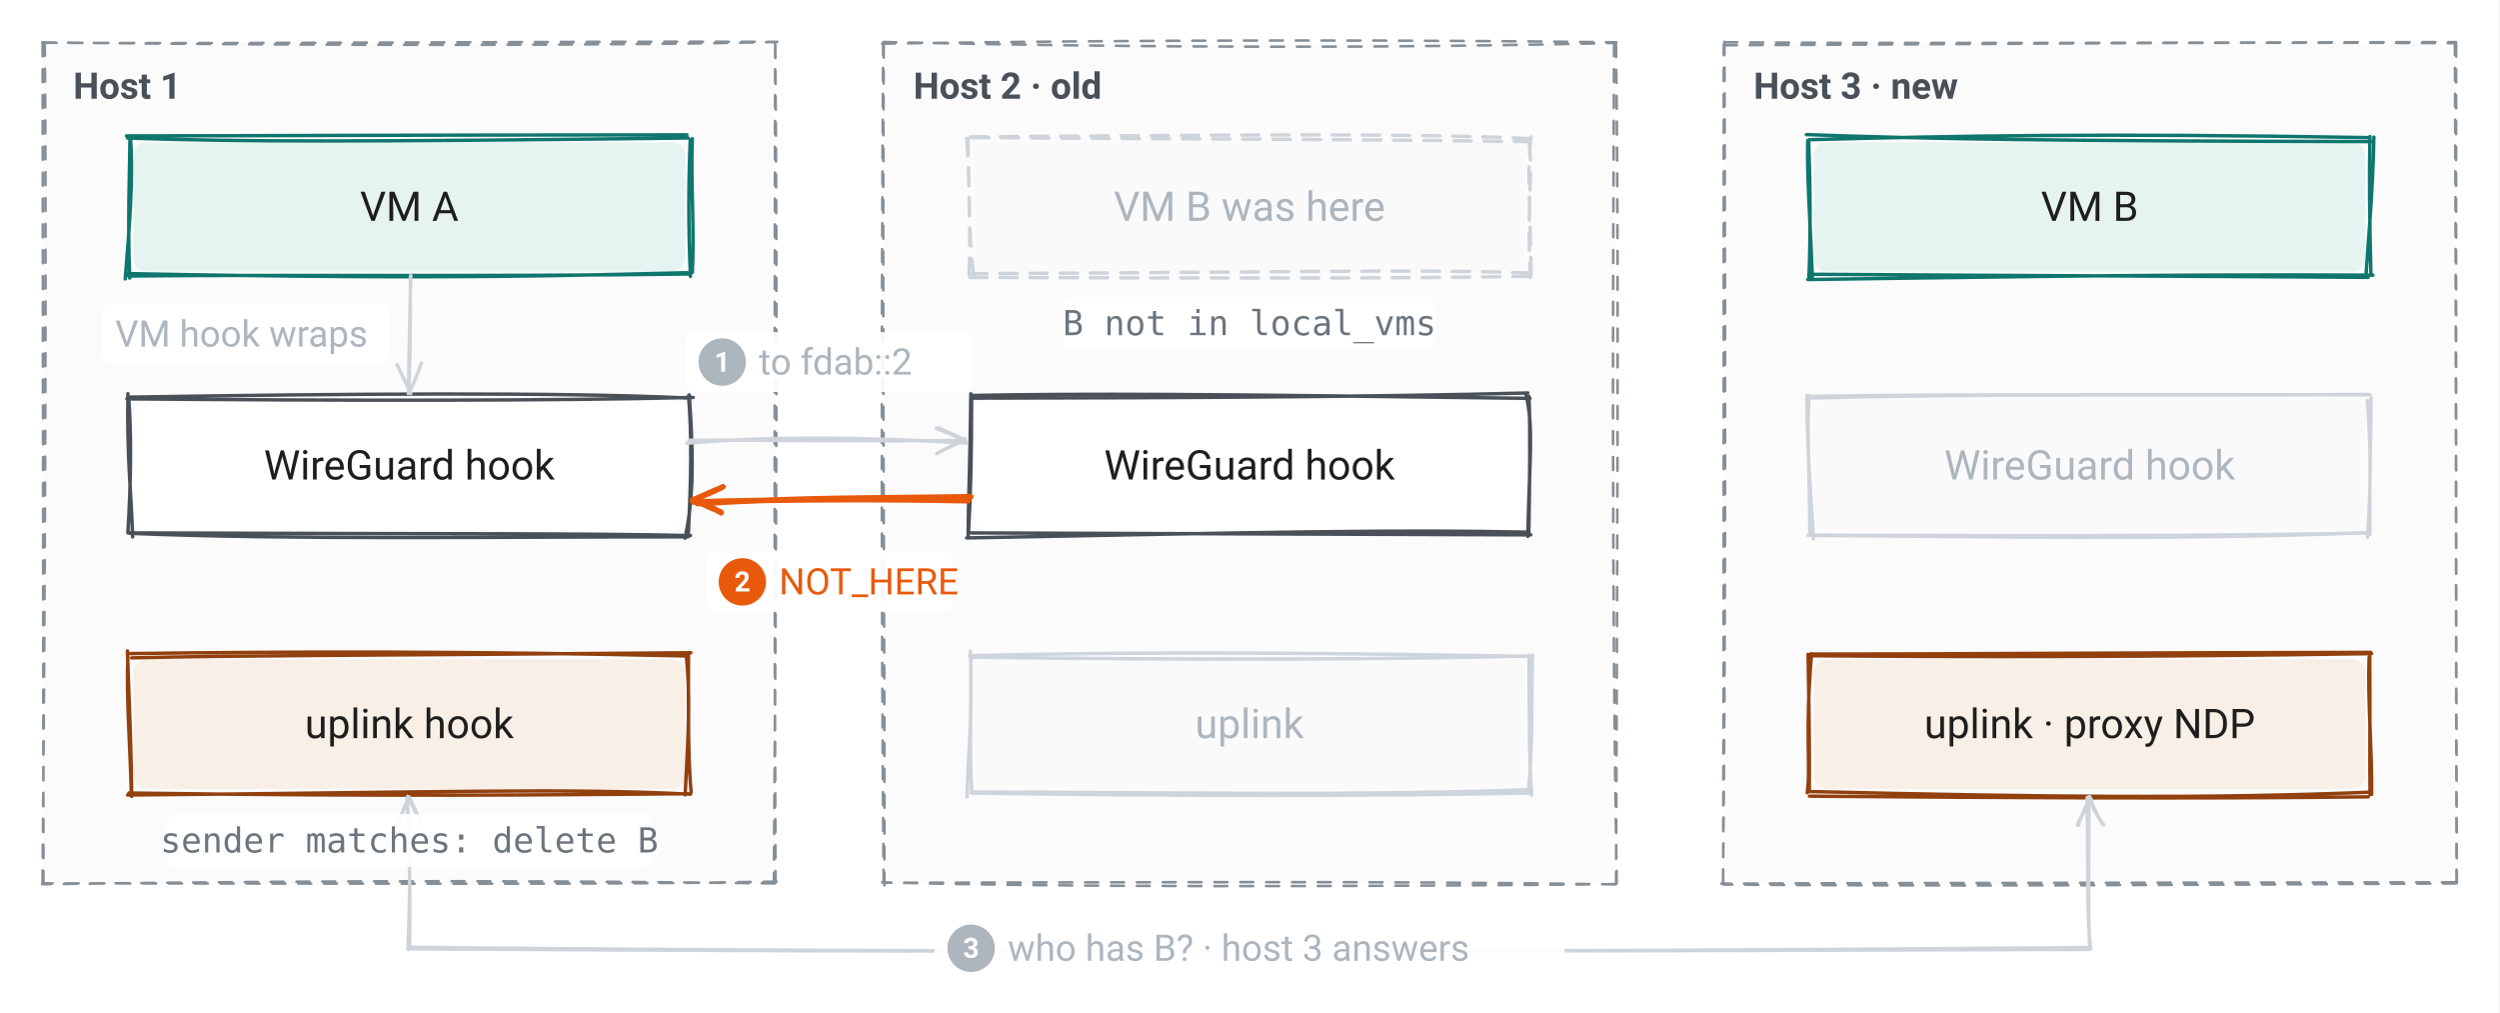
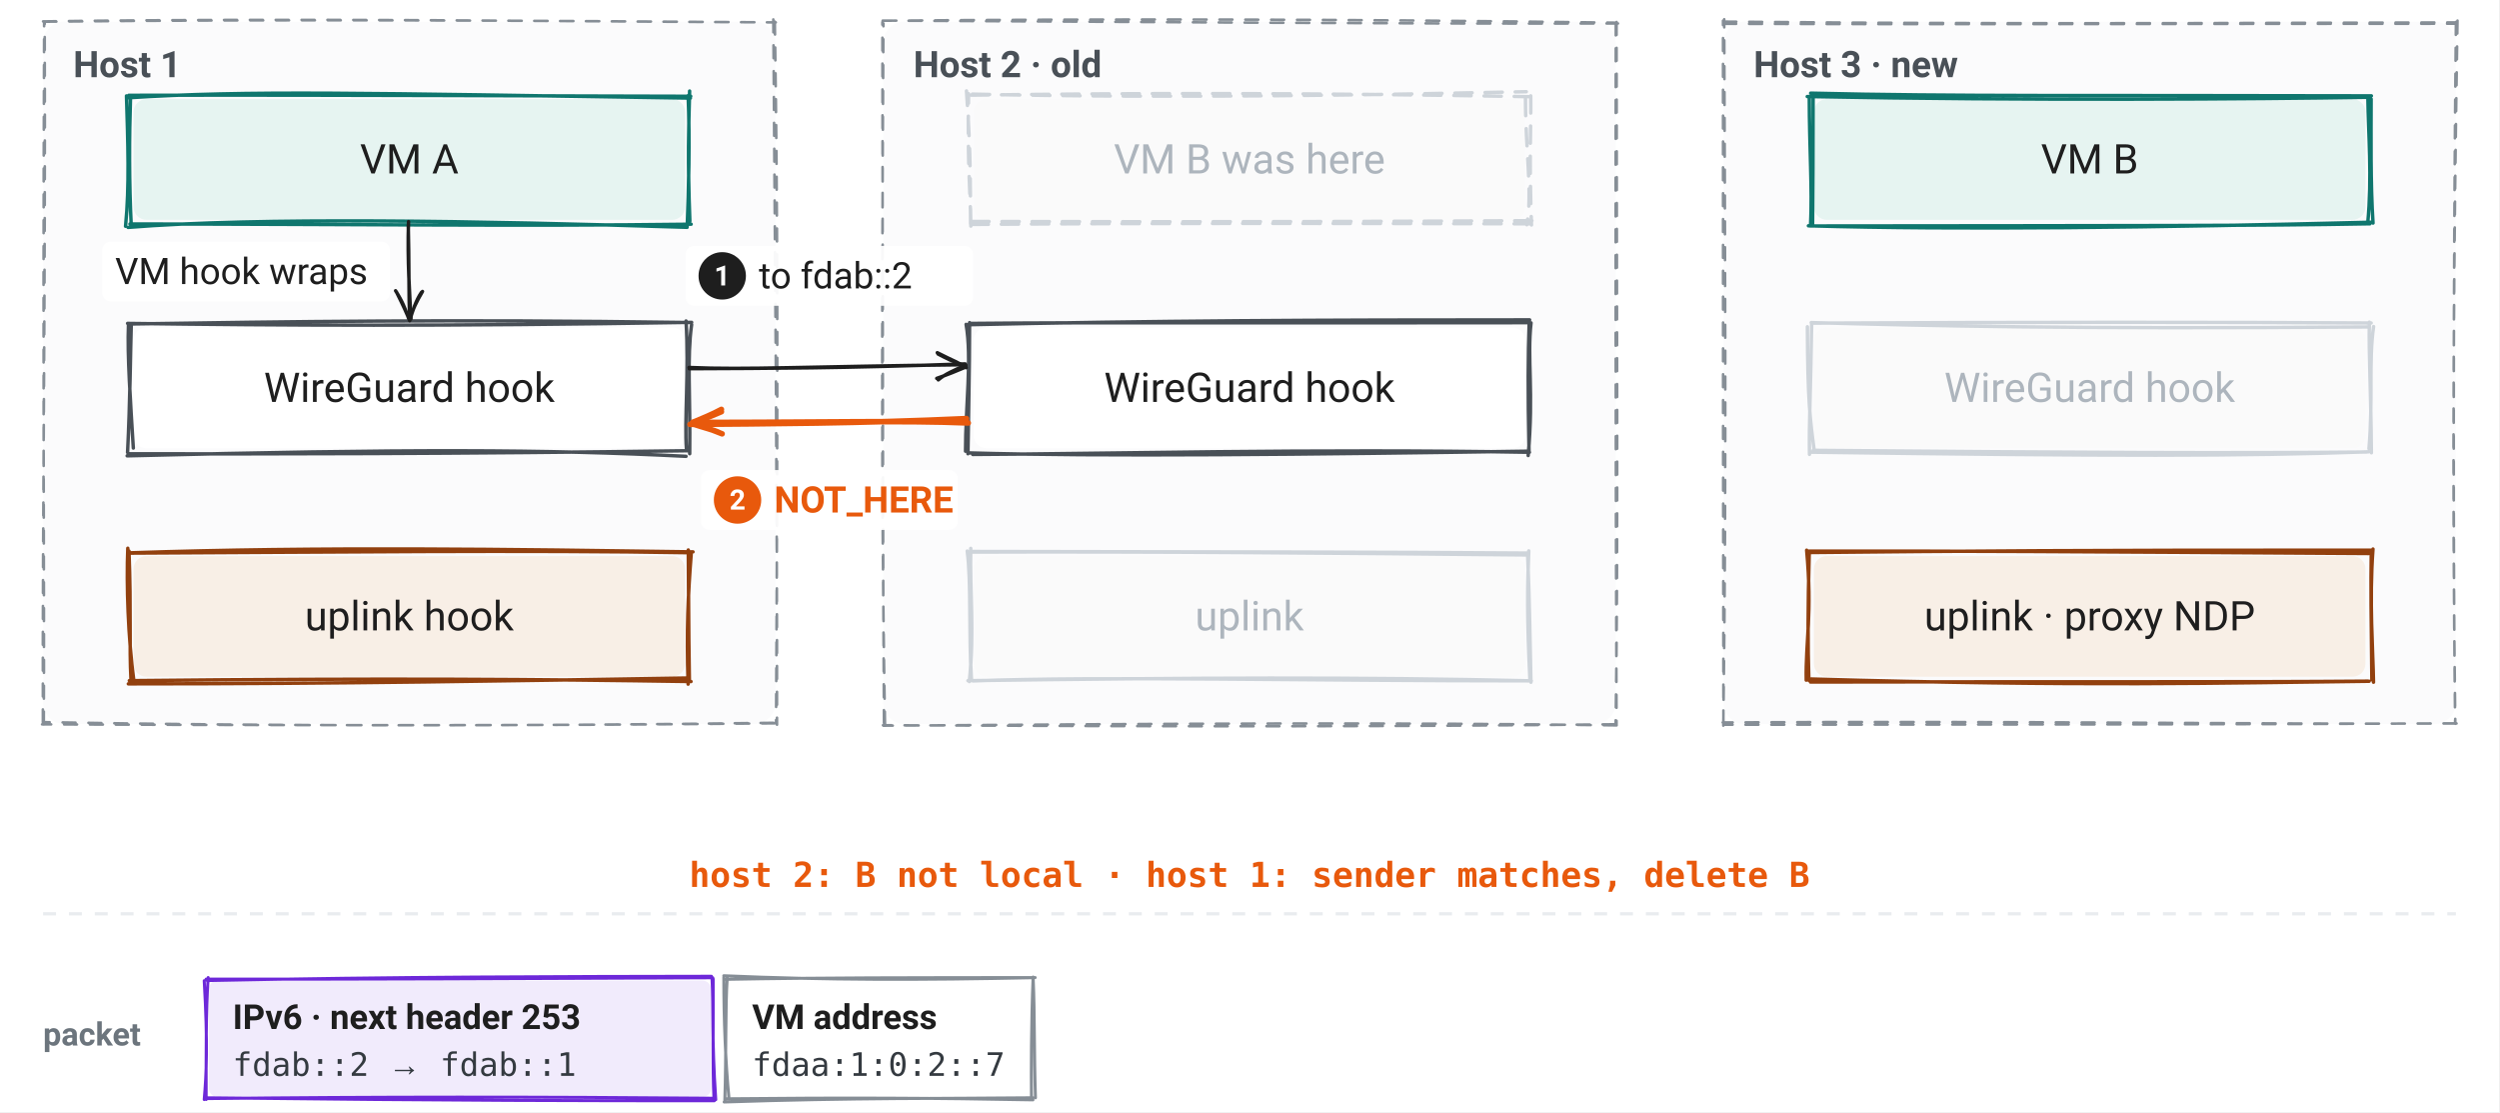
- <svg xmlns="http://www.w3.org/2000/svg" viewBox="0 0 1160 470" width="1160" height="470" font-family="system-ui, -apple-system, 'Segoe UI', Roboto, 'Helvetica Neue', Arial, sans-serif" role="img" aria-label="VM B is not in host 2 local_vms, so host 2 replies NOT_HERE. Host 1 checks that the reply came from the stored host and deletes the entry.">
+ <svg xmlns="http://www.w3.org/2000/svg" viewBox="0 0 1160 516" width="1160" height="516" font-family="system-ui, -apple-system, 'Segoe UI', Roboto, 'Helvetica Neue', Arial, sans-serif" role="img" aria-label="VM B is not in host 2 local_vms, so host 2 replies NOT_HERE with next header 253 and the VM address. Host 1 checks that the reply came from the stored host and deletes the entry.">
+   <style>.static{display:none}@media (prefers-reduced-motion: reduce){.anim{display:none}.static{display:inline}}</style>
  <rect width="100%" height="100%" fill="#ffffff" />
-   <rect x="20" y="20" width="340" height="390" rx="10" fill="#f8f9fa" opacity="0.6" />
-   <path d="M20.297 19.858 C138.817 20.385, 258.14 19.048, 360.864 19.406 M19.584 19.659 C154.054 21.315, 287.082 21.127, 360.129 19.502 M359.88 20.923 C360.799 130.955, 360.503 239.891, 359.22 409.788 M359.82 20.126 C359.519 167.645, 359.489 314.737, 360.013 409.627 M360.454 409.051 C277.327 410.565, 197.317 409.943, 19.633 409.865 M359.622 409.919 C270.433 408.841, 180.572 408.135, 19.59 410.264 M19.758 409.892 C21.064 254.721, 21.555 100.853, 20.798 20.801 M20.173 410.133 C19.989 298.2, 20.048 186.333, 19.781 20.276" stroke="#868e96" stroke-width="1.2" fill="none" stroke-linecap="round" stroke-linejoin="round" stroke-dasharray="6 6" />
+   <line x1="20" y1="424" x2="1140" y2="424" stroke="#e9ecef" stroke-width="1.5" stroke-dasharray="6 6" />
+   <text font-size="15" fill="#6c757d" text-anchor="start" dominant-baseline="central" font-weight="650">
+     <tspan x="20" y="480">packet</tspan>
+   </text>
+   <rect x="20" y="10" width="340" height="326" rx="10" fill="#f8f9fa" opacity="0.6" />
+   <path d="M19.99 9.922 C138.722 8.246, 257.706 9.946, 360.118 10.386 M20.175 10.085 C132.673 8.85, 245.156 9.547, 359.591 10.388 M358.954 9.012 C359.747 121.658, 360.812 231.557, 360.675 336.274 M359.662 10.026 C361.012 94.127, 361.127 178.057, 360.229 335.604 M359.048 335.38 C239.612 337.04, 118.729 336.87, 20.203 335.07 M359.754 335.629 C288.405 336.319, 216.983 336.901, 19.533 336.105 M19.9 335.168 C19.661 236.337, 21.184 137.05, 20.753 10.61 M20.339 336.188 C20.666 268.205, 19.804 199.43, 20.479 10.532" stroke="#868e96" stroke-width="1.2" fill="none" stroke-linecap="round" stroke-linejoin="round" stroke-dasharray="6 6" />
  <text font-size="17" fill="#495057" text-anchor="start" dominant-baseline="central" font-weight="650">
-     <tspan x="34" y="40">Host 1</tspan>
+     <tspan x="34" y="30">Host 1</tspan>
  </text>
-   <rect x="410" y="20" width="340" height="390" rx="10" fill="#f8f9fa" opacity="0.6" />
-   <path d="M410.038 19.497 C531.319 22.248, 650.181 22.425, 749.666 19.913 M409.477 20.262 C537.367 18.242, 664.522 18.567, 750.318 19.636 M749.225 20.061 C748.613 146.636, 748.169 274.039, 750.471 409.736 M750.123 20.46 C751.216 100.85, 751.061 181.851, 750.148 410.302 M749.677 410.248 C620.068 411.496, 488.37 411.702, 409.484 409.382 M749.742 410.349 C635.604 408.633, 519.77 409.521, 409.907 409.598 M410.528 410.767 C410.734 286.915, 409.471 163.064, 410.224 19.157 M410.158 409.543 C409.111 283.475, 409.079 157.186, 409.952 20.038" stroke="#868e96" stroke-width="1.2" fill="none" stroke-linecap="round" stroke-linejoin="round" stroke-dasharray="6 6" />
+   <rect x="410" y="10" width="340" height="326" rx="10" fill="#f8f9fa" opacity="0.6" />
+   <path d="M409.731 9.561 C531.225 10.11, 649.747 11.189, 751.054 10.893 M410.068 9.62 C515.986 8.678, 622.595 8.821, 749.78 10.523 M750.388 10.201 C750.403 134.234, 751.292 260.004, 749.946 336.212 M750.02 10.421 C749.91 103.405, 749.876 197.445, 750.388 336.402 M750.404 336.577 C648.22 335.069, 547.914 335.728, 410.054 336.72 M749.873 336.059 C653.576 337.177, 556.181 337.22, 409.849 336.506 M410.811 336.204 C409.553 261.577, 409 189.373, 410.074 10.873 M410.321 335.49 C409.746 255.904, 409.881 175.189, 409.578 10.25" stroke="#868e96" stroke-width="1.2" fill="none" stroke-linecap="round" stroke-linejoin="round" stroke-dasharray="6 6" />
  <text font-size="17" fill="#495057" text-anchor="start" dominant-baseline="central" font-weight="650">
-     <tspan x="424" y="40">Host 2 · old</tspan>
+     <tspan x="424" y="30">Host 2 · old</tspan>
  </text>
-   <rect x="800" y="20" width="340" height="390" rx="10" fill="#f8f9fa" opacity="0.6" />
-   <path d="M800.202 20.995 C909.54 20.654, 1019.236 19.341, 1139.29 20.028 M800.447 19.607 C896.046 20.292, 992.31 19.778, 1140.024 19.515 M1139.513 19.516 C1140.084 122.032, 1139.941 226.108, 1140.275 409.423 M1140.106 20.263 C1140.062 142.612, 1140.016 265.007, 1140.443 409.616 M1139.555 409.377 C1011.499 409.651, 882.492 409.623, 799.073 410.007 M1140.105 409.919 C1020.669 410.587, 902.013 411.325, 800.059 410.431 M799.79 409.327 C800.783 309.313, 801.032 210.355, 800.465 19.372 M799.874 409.679 C800.245 272.409, 800.037 134.637, 800.138 20.409" stroke="#868e96" stroke-width="1.2" fill="none" stroke-linecap="round" stroke-linejoin="round" stroke-dasharray="6 6" />
+   <rect x="800" y="10" width="340" height="326" rx="10" fill="#f8f9fa" opacity="0.6" />
+   <path d="M799.896 11.059 C909.446 11.417, 1018.802 11.007, 1140.677 11.008 M799.972 10.032 C874.664 10.728, 950.384 11.099, 1139.486 10.402 M1140.728 9.555 C1139.057 113.716, 1138.095 218.274, 1139.715 335.841 M1140 10.189 C1138.666 138.384, 1138.76 266.968, 1139.634 335.59 M1140.282 335.705 C1041.784 336.125, 942.036 334.417, 799.644 335.212 M1140.237 335.629 C1038.641 336.23, 938.424 336.123, 800.001 336.273 M799.938 336.708 C801.563 216.953, 800.591 96.451, 800.359 8.92 M799.985 335.651 C799.848 245.598, 799.773 156.289, 799.797 9.585" stroke="#868e96" stroke-width="1.2" fill="none" stroke-linecap="round" stroke-linejoin="round" stroke-dasharray="6 6" />
  <text font-size="17" fill="#495057" text-anchor="start" dominant-baseline="central" font-weight="650">
-     <tspan x="814" y="40">Host 3 · new</tspan>
+     <tspan x="814" y="30">Host 3 · new</tspan>
  </text>
-   <rect x="62" y="66" width="256" height="60" rx="6" fill="#e6f4f1" />
-   <path d="M58.722 63.057 C116.745 63.03, 174.055 62.654, 318.856 62.575 M59.219 64.063 C112.809 65.869, 165.278 65.849, 319.436 64.037 M321.372 64.356 C320.581 85.2, 322.393 106.138, 321.384 126.373 M320.385 64.988 C319.569 85.137, 319.463 105.294, 320.486 128.268 M319.012 126.54 C269.072 127.556, 215.471 129.991, 59.14 126.938 M320.012 127.142 C224.271 128.443, 127.043 127.332, 59.691 128.087 M58.125 129.42 C60.186 104.64, 61.896 81.929, 60.604 64.853 M60.196 129.02 C59.166 102.103, 60.272 77.041, 60.313 64.683" stroke="#0f766e" stroke-width="1.6" fill="none" stroke-linecap="round" stroke-linejoin="round" />
+   <rect x="62" y="46" width="256" height="56" rx="6" fill="#e6f4f1" />
+   <path d="M59.117 45.403 C115.096 41.825, 167.621 43.197, 320.465 45.529 M59.788 44.223 C162.023 43.938, 266.227 44.629, 320.616 44.665 M320.108 42.249 C319.671 59.605, 319.143 73.844, 320.219 102.627 M319.43 44.348 C320.275 64.972, 319.642 88.728, 319.007 104.814 M318.942 105.48 C222.157 102.415, 119.461 100.663, 59.441 105.518 M320.826 104.032 C240.766 105.067, 160.665 103.977, 60.325 103.922 M58.271 104.997 C60.14 86.24, 59.352 66.137, 58.713 44.503 M60.938 105.055 C59.92 84.851, 59.95 64.219, 60.606 44.397" stroke="#0f766e" stroke-width="1.6" fill="none" stroke-linecap="round" stroke-linejoin="round" />
  <text font-size="19" fill="#1e1e1e" text-anchor="middle" dominant-baseline="central" font-weight="400">
-     <tspan x="190" y="96">VM A</tspan>
+     <tspan x="190" y="74">VM A</tspan>
  </text>
-   <rect x="62" y="186" width="256" height="60" rx="6" fill="#ffffff" />
-   <path d="M58.895 185.079 C157.001 185.926, 254.852 186.06, 321.748 184.421 M60.437 184.272 C158.866 182.667, 259.094 181.857, 319.187 184.683 M319.939 183.218 C321.491 206.197, 322.615 229.035, 317.964 249.735 M319.605 183.514 C321.16 202.469, 320.861 220.417, 319.489 248.295 M319.31 249.113 C226.807 249.054, 136.546 250.584, 60.178 247.46 M320.527 248.513 C267.79 247.349, 216.005 247.87, 59.368 247.258 M61.577 249.156 C60.957 229.62, 58.835 211.296, 59.368 182.661 M59.368 247.004 C60.831 223.603, 61.031 200.972, 59.707 184.114" stroke="#495057" stroke-width="1.6" fill="none" stroke-linecap="round" stroke-linejoin="round" />
+   <rect x="62" y="152" width="256" height="56" rx="6" fill="#ffffff" />
+   <path d="M59.223 150.057 C131.672 150.996, 204.211 151.485, 321.049 149.573 M59.705 150.339 C134.148 149.232, 207.948 148.041, 319.758 149.65 M318.449 148.932 C319.876 172.08, 317.599 195.556, 318.651 208.512 M321.041 150.618 C318.863 166.057, 320.49 183.452, 320.149 210.529 M318.44 211.739 C254.451 208.463, 187.961 208.232, 59.022 211.506 M319.789 209.129 C217.49 210.588, 114.927 210.728, 59.497 210.541 M61.888 207.899 C60.594 186.978, 59.029 164.371, 59.63 150.805 M59.214 209.913 C60.401 186.436, 60.567 162.271, 60.946 150.249" stroke="#495057" stroke-width="1.6" fill="none" stroke-linecap="round" stroke-linejoin="round" />
  <text font-size="19" fill="#1e1e1e" text-anchor="middle" dominant-baseline="central" font-weight="400">
-     <tspan x="190" y="216">WireGuard hook</tspan>
+     <tspan x="190" y="180">WireGuard hook</tspan>
  </text>
-   <rect x="62" y="306" width="256" height="60" rx="6" fill="#f8efe6" />
-   <path d="M61.126 305.254 C112.741 304.062, 166.585 304.156, 320.687 302.868 M59.717 303.267 C139.124 302.229, 217.99 302.13, 319.162 304.388 M318.629 304.709 C320.281 322.372, 319.858 335.341, 318.038 368.822 M319.599 303.669 C319.506 329.009, 319.378 353.288, 320.813 367.603 M320.513 368.52 C262.383 365.494, 203.539 367.702, 59.231 368.885 M319.681 368.302 C251.861 368.8, 183.43 369.684, 59.801 367.955 M61.103 369.518 C61.053 350.094, 60.096 329.355, 59.14 302.017 M60.924 366.9 C60.363 345.46, 58.59 323.231, 59.356 304.7" stroke="#92400e" stroke-width="1.6" fill="none" stroke-linecap="round" stroke-linejoin="round" />
+   <rect x="62" y="258" width="256" height="56" rx="6" fill="#f8efe6" />
+   <path d="M60.196 256.522 C149.048 253.511, 237.615 254.891, 321.68 256.069 M59.807 256.657 C153.025 256.219, 244.62 255.155, 319.98 256.466 M320.832 257.278 C319.406 275.494, 318.602 292.553, 319.411 317.443 M319.49 255.188 C319.68 271.668, 319.54 287.168, 320.014 316.273 M319.873 314.577 C239.696 315.838, 159.74 317.315, 59.568 317.31 M320.762 316.235 C251.198 315.187, 182.202 314.549, 60.032 315.82 M62.146 316.029 C59.47 296.097, 58.624 271.121, 59.32 254.383 M60.792 315.118 C59.955 300.458, 60.93 283.19, 59.872 255.658" stroke="#92400e" stroke-width="1.6" fill="none" stroke-linecap="round" stroke-linejoin="round" />
  <text font-size="19" fill="#1e1e1e" text-anchor="middle" dominant-baseline="central" font-weight="400">
-     <tspan x="190" y="336">uplink hook</tspan>
+     <tspan x="190" y="286">uplink hook</tspan>
  </text>
-   <rect x="452" y="66" width="256" height="60" rx="6" fill="#fafafa" />
-   <path d="M450.917 63.861 C537.812 64.455, 622.687 64.519, 708.882 65.708 M450.339 63.501 C551.568 62.904, 651.506 61.434, 710.585 64.33 M709.787 66.174 C711.722 80.903, 708.621 96.087, 710.41 128.714 M710.676 63.507 C708.888 77.947, 710.094 90.265, 710.724 127.594 M710.13 126.662 C656.922 124.783, 599.706 126.39, 451.395 126.964 M710.146 128.188 C646.361 129.254, 582.818 129.114, 449.727 128.725 M452 128.104 C449.062 107.075, 450.565 81.981, 448.576 62.896 M449.847 127.731 C450.473 109.705, 449.829 91.351, 449.285 64.367" stroke="#ced4da" stroke-width="1.6" fill="none" stroke-linecap="round" stroke-linejoin="round" stroke-dasharray="8 6" />
+   <rect x="452" y="46" width="256" height="56" rx="6" fill="#fafafa" />
+   <path d="M451.361 43.667 C547.498 45.867, 645.811 43.867, 708.485 42.555 M450.872 44.16 C524.919 43.176, 601.024 42.921, 710.498 44.878 M708.109 45.685 C708.067 69.681, 711.439 89.395, 708.724 104.29 M710.545 44.472 C710.771 58.755, 709.72 71.464, 710.894 104.384 M711.094 102.386 C646.949 102.676, 586.814 103.115, 448.637 102.756 M710.805 103.857 C622.419 103.613, 534.261 103.469, 450.879 104.14 M450.647 104.921 C450.237 89.493, 450.892 73.406, 448.623 42.178 M450.52 103.891 C450.674 91.033, 448.95 78.783, 449.602 43.491" stroke="#ced4da" stroke-width="1.6" fill="none" stroke-linecap="round" stroke-linejoin="round" stroke-dasharray="8 6" />
  <text font-size="19" fill="#adb5bd" text-anchor="middle" dominant-baseline="central" font-weight="400">
-     <tspan x="580" y="96">VM B was here</tspan>
+     <tspan x="580" y="74">VM B was here</tspan>
  </text>
-   <rect x="452" y="186" width="256" height="60" rx="6" fill="#ffffff" />
-   <path d="M451.646 184.738 C544.299 184.598, 638.415 184.187, 709.221 182.336 M450.879 183.5 C504.537 182.484, 559.921 182.825, 710.206 184.846 M708.189 182.479 C712.119 198.158, 709.874 213.153, 709.191 248.867 M709.744 183.931 C710.415 201.09, 710.071 220.303, 709.649 247.437 M709.768 246.932 C649.167 245.642, 588.473 246.911, 448.709 249.608 M710.577 248.182 C648.142 247.973, 587.66 247.705, 450.402 247.269 M449.373 249.379 C449.493 230.691, 450.314 214.511, 450.658 182.723 M449.528 247.508 C450.48 231.24, 451.02 212.799, 451.008 184.149" stroke="#495057" stroke-width="1.6" fill="none" stroke-linecap="round" stroke-linejoin="round" />
+   <rect x="452" y="152" width="256" height="56" rx="6" fill="#ffffff" />
+   <path d="M448.503 150.696 C533.826 148.765, 613.812 148.416, 710.036 148.42 M450.11 150.066 C507.955 149.493, 565.344 149.957, 709.511 149.733 M710.686 149.811 C708.82 166.569, 711.985 181.591, 709.357 211.367 M709.803 150.439 C709.3 165.225, 709.153 180.251, 709.759 209.915 M709.933 209.863 C609.752 208.086, 511.486 210.614, 451.533 210.866 M709.683 209.336 C609.405 210.848, 510.163 211.934, 449.289 210.132 M448.184 209.363 C448.176 188.931, 451.205 166.128, 448.458 150.5 M449.305 210.543 C449.528 192.685, 450.03 174.418, 450.068 149.695" stroke="#495057" stroke-width="1.6" fill="none" stroke-linecap="round" stroke-linejoin="round" />
  <text font-size="19" fill="#1e1e1e" text-anchor="middle" dominant-baseline="central" font-weight="400">
-     <tspan x="580" y="216">WireGuard hook</tspan>
+     <tspan x="580" y="180">WireGuard hook</tspan>
  </text>
-   <rect x="452" y="306" width="256" height="60" rx="6" fill="#fafafa" />
-   <path d="M450.356 304.914 C552.039 306.395, 657.667 305.943, 711.681 304.303 M450.159 304.255 C536.795 302.046, 622.816 303.099, 710.182 304.551 M711.279 303.971 C710.91 327.133, 711.517 349.458, 709.266 367.955 M709.738 304.086 C709.887 327.631, 709.714 353.175, 710.973 368.945 M710.971 366.339 C632.743 369.262, 554.985 367.69, 451.282 367.513 M709.732 367.97 C632.213 369.424, 555.084 369.52, 450.835 367.966 M448.898 369.742 C449.589 346.765, 451.574 328.17, 450.43 302.079 M451.084 367.405 C450.012 350.897, 450.779 332.858, 450.656 304.735" stroke="#ced4da" stroke-width="1.6" fill="none" stroke-linecap="round" stroke-linejoin="round" />
+   <rect x="452" y="258" width="256" height="56" rx="6" fill="#fafafa" />
+   <path d="M449.427 256.182 C536.346 255.843, 621.178 256.678, 709.154 257.504 M450.248 255.884 C548.936 256.036, 649.447 256.124, 709.24 256.629 M709.082 256.539 C710.053 279.908, 710.28 301.577, 710.639 316.576 M709.629 255.605 C708.964 272.509, 708.779 287.095, 710.175 315.415 M710.331 315.916 C610.056 315.946, 511.186 313.642, 451.619 315.938 M710.813 315.904 C631.55 314.051, 553.857 314.385, 449.306 315.831 M449.941 316.253 C452.41 292.75, 450.107 274.299, 450.61 254.446 M450.952 315.622 C449.583 293.537, 450.899 270.3, 448.972 255.693" stroke="#ced4da" stroke-width="1.6" fill="none" stroke-linecap="round" stroke-linejoin="round" />
  <text font-size="19" fill="#adb5bd" text-anchor="middle" dominant-baseline="central" font-weight="400">
-     <tspan x="580" y="336">uplink</tspan>
+     <tspan x="580" y="286">uplink</tspan>
  </text>
-   <rect x="842" y="66" width="256" height="60" rx="6" fill="#e6f4f1" />
-   <path d="M838.507 62.453 C895.341 64.489, 950.235 65.41, 1101.493 65.706 M839.915 64.824 C907.202 63.077, 973.01 61.68, 1099.577 63.847 M1101.912 63.641 C1101.53 88.133, 1099.142 113.824, 1098.291 127.242 M1100.07 63.367 C1099.73 82.403, 1099.878 100.352, 1100.53 127.107 M1101.488 127.67 C1001.208 127.064, 900.829 128.931, 839.134 129.712 M1099.269 128.705 C1029.51 128.193, 960.609 128.026, 839.631 127.256 M841.234 128.738 C840.466 104.581, 838.701 83.331, 839.114 65.231 M839.698 128.588 C840.542 106.661, 840.228 82.862, 839.539 65.012" stroke="#0f766e" stroke-width="1.6" fill="none" stroke-linecap="round" stroke-linejoin="round" />
+   <rect x="842" y="46" width="256" height="56" rx="6" fill="#e6f4f1" />
+   <path d="M838.901 44.799 C942.172 46.805, 1047.801 45.953, 1099.582 45.141 M840.485 43.224 C906.176 44.806, 969.959 44.12, 1100.756 44.475 M1100.647 45.934 C1100.644 62.258, 1100.317 85.367, 1101.526 103.497 M1099.116 44.927 C1099.329 62.412, 1101.149 81.933, 1099.051 103.654 M1101.417 103.089 C1002.773 105.583, 908.818 106.783, 839.435 104.772 M1100.083 103.835 C1046.004 104.817, 992.471 104.671, 840.265 104.851 M841.38 104.315 C841.503 86.089, 841.639 71.756, 841.622 44.881 M840.44 104.623 C841.264 87.027, 839.874 69.676, 839.833 44.726" stroke="#0f766e" stroke-width="1.6" fill="none" stroke-linecap="round" stroke-linejoin="round" />
  <text font-size="19" fill="#1e1e1e" text-anchor="middle" dominant-baseline="central" font-weight="400">
-     <tspan x="970" y="96">VM B</tspan>
+     <tspan x="970" y="74">VM B</tspan>
  </text>
-   <rect x="842" y="186" width="256" height="60" rx="6" fill="#fafafa" />
-   <path d="M840.416 184.708 C925.779 182.44, 1011.536 183.686, 1100.04 183.029 M839.846 183.873 C911.234 182.893, 982.14 183.245, 1100.083 183.145 M1098.874 185.817 C1100 201.427, 1101.12 218.489, 1098.95 249.401 M1100.575 184.581 C1100.697 199.608, 1099.8 217.835, 1100.102 247.858 M1099.289 247.109 C1006.146 250.922, 915.47 248.835, 839.286 248.419 M1100.136 247.269 C1039.373 248.45, 978.087 248.851, 840.593 248.283 M841.804 250.043 C840.579 230.034, 838.856 208.399, 838.708 183.483 M840.091 247.925 C840.05 223.364, 838.683 197.794, 839.726 183.534" stroke="#ced4da" stroke-width="1.6" fill="none" stroke-linecap="round" stroke-linejoin="round" />
+   <rect x="842" y="152" width="256" height="56" rx="6" fill="#fafafa" />
+   <path d="M840.744 149.686 C896.93 151.171, 957.376 152.771, 1099.341 151.701 M840.874 149.94 C938.516 149.459, 1034.994 149.429, 1100.654 149.872 M1101.783 151.532 C1099.461 167.623, 1101.58 185.635, 1099.638 208.178 M1099.811 149.485 C1099.5 165.523, 1100.529 178.924, 1100.762 210.092 M1098.419 209.736 C1033.79 210.331, 966.885 210.003, 841.649 208.945 M1099.398 209.645 C1041.072 211.689, 981.009 211.71, 840.722 209.807 M842.115 208.786 C840.237 195.11, 839.072 185.709, 838.97 151.627 M839.937 210.835 C839.661 196.134, 840.461 183.366, 840.964 149.67" stroke="#ced4da" stroke-width="1.6" fill="none" stroke-linecap="round" stroke-linejoin="round" />
  <text font-size="19" fill="#adb5bd" text-anchor="middle" dominant-baseline="central" font-weight="400">
-     <tspan x="970" y="216">WireGuard hook</tspan>
+     <tspan x="970" y="180">WireGuard hook</tspan>
  </text>
-   <rect x="842" y="306" width="256" height="60" rx="6" fill="#f8efe6" />
-   <path d="M840.534 303.486 C905.235 303.496, 972.264 302.902, 1100.516 302.7 M839.653 304.251 C917.064 304.945, 994.765 304.853, 1100.822 303.292 M1099.71 304.968 C1098.925 324.353, 1101.138 348.806, 1100.893 368.609 M1099.998 304.677 C1100.182 329.181, 1099.925 355.703, 1100.124 368.713 M1099.316 369.745 C1014.675 370.667, 930.58 370.171, 839.937 369.418 M1100.024 367.576 C1026.456 370.532, 953.753 369.949, 839.653 367.259 M838.882 367.839 C840.645 355.887, 837.707 340.679, 840.906 303.291 M839.856 367.363 C840.067 343.363, 839.544 319.065, 839.289 303.601" stroke="#92400e" stroke-width="1.6" fill="none" stroke-linecap="round" stroke-linejoin="round" />
+   <rect x="842" y="258" width="256" height="56" rx="6" fill="#f8efe6" />
+   <path d="M839.655 255.734 C900.877 255.561, 965.333 255.962, 1099.503 256.833 M839.706 256.379 C907.101 255.717, 972.205 255.165, 1100.373 255.291 M1101.499 254.755 C1099.708 279.205, 1101.552 301.937, 1101.745 316.553 M1100.712 255.601 C1100.441 272.336, 1100.642 286.396, 1100.974 315.426 M1099.711 316.108 C1032.449 316.866, 966.38 318.657, 840.735 315.055 M1099.19 316.048 C1037.356 316.555, 974.346 316.184, 840.401 316.463 M838.426 315.59 C838.088 298.028, 841.314 284.7, 838.623 255.289 M839.654 315.706 C839.132 299.609, 839.154 282.415, 839.827 256.17" stroke="#92400e" stroke-width="1.6" fill="none" stroke-linecap="round" stroke-linejoin="round" />
  <text font-size="19" fill="#1e1e1e" text-anchor="middle" dominant-baseline="central" font-weight="400">
-     <tspan x="970" y="336">uplink · proxy NDP</tspan>
+     <tspan x="970" y="286">uplink · proxy NDP</tspan>
  </text>
-   <path d="M190.534 128.218 C190.292 143.819, 190.755 158.828, 189.727 181.937 M190.678 127.763 C190.286 144.341, 189.872 160.741, 189.613 182.347" stroke="#ced4da" stroke-width="1.6" fill="none" stroke-linecap="round" stroke-linejoin="round" />
-   <path d="M184.823 169.985 C186.633 174.79, 189.278 178.766, 190.718 182.593 M184.252 169.235 C186.56 173.624, 188.647 178.28, 190.363 181.789 M189.542 182.63 C192.35 177.478, 193.571 174.1, 195.646 168.504 M189.97 181.994 C191.521 178.94, 192.836 176.422, 195.342 169.029" stroke="#ced4da" stroke-width="1.6" fill="none" stroke-linecap="round" stroke-linejoin="round" />
-   <rect x="47.45" y="141.12" width="133.55" height="27.76" rx="4" fill="#ffffff" opacity="0.94" />
-   <text font-size="17" fill="#adb5bd" text-anchor="start" dominant-baseline="central" font-weight="400">
-     <tspan x="53.45" y="155">VM hook wraps</tspan>
+   <path d="M189.629 102.842 C189.023 121.42, 190.225 136.551, 190.759 147.982 M189.513 104.458 C189.92 119.995, 189.698 137.675, 190.154 148.794" stroke="#1e1e1e" stroke-width="1.6" fill="none" stroke-linecap="round" stroke-linejoin="round" />
+   <path d="M183.623 134.899 C186.971 140.15, 188.032 143.169, 189.769 147.988 M184.012 135.431 C185.199 138.022, 186.959 141.103, 189.775 147.776 M190.471 147.768 C191.435 144.719, 193.055 139.333, 195.635 135.659 M190.06 148.196 C191.65 143.593, 193.236 140.099, 196.115 135.24" stroke="#1e1e1e" stroke-width="1.6" fill="none" stroke-linecap="round" stroke-linejoin="round" />
+   <rect x="47.45" y="112.12" width="133.55" height="27.76" rx="4" fill="#ffffff" opacity="0.94" />
+   <text font-size="17" fill="#1e1e1e" text-anchor="start" dominant-baseline="central" font-weight="400">
+     <tspan x="53.45" y="126">VM hook wraps</tspan>
  </text>
-   <path d="M318.74 205.651 C358.406 202.375, 398.163 202.601, 448.78 205.624 M319.757 204.284 C359.631 204.115, 399.041 204.901, 447.824 204.34" stroke="#ced4da" stroke-width="1.6" fill="none" stroke-linecap="round" stroke-linejoin="round" />
-   <path d="M434.818 210.462 C440.212 207.379, 444.436 206.296, 447.977 203.351 M435.611 209.929 C438.393 208.555, 441.572 206.939, 447.879 203.891 M447.282 204.36 C444.331 202.578, 440.013 200.925, 434.599 198.779 M448.148 204.387 C443.1 201.752, 438.704 199.916, 435.479 198.46" stroke="#ced4da" stroke-width="1.6" fill="none" stroke-linecap="round" stroke-linejoin="round" />
-   <rect x="318.25" y="154.12" width="133.5" height="27.76" rx="4" fill="#ffffff" opacity="0.94" />
-   <circle cx="335.25" cy="168" r="11" fill="#adb5bd" />
-   <text x="335.25" y="168" font-size="13" font-weight="700" fill="#ffffff" text-anchor="middle" dominant-baseline="central">1</text>
-   <text font-size="17" fill="#adb5bd" text-anchor="start" dominant-baseline="central" font-weight="400">
-     <tspan x="352.25" y="168">to fdab::2</tspan>
+   <path d="M319.923 171.084 C357.389 170.912, 391.311 170.891, 448.025 168.842 M319.84 170.51 C346.852 171.655, 373.23 170.064, 448.181 169.229" stroke="#1e1e1e" stroke-width="1.6" fill="none" stroke-linecap="round" stroke-linejoin="round" />
+   <path d="M435.536 176.264 C438.605 173.567, 443.29 171.642, 448.26 169.395 M434.816 175.567 C439.666 173.924, 444.263 172.037, 448.098 170.401 M448.487 170.617 C445.053 168.133, 442.669 167.543, 435.065 163.647 M448.354 169.839 C442.77 168.166, 438.194 165.699, 435.389 164.232" stroke="#1e1e1e" stroke-width="1.6" fill="none" stroke-linecap="round" stroke-linejoin="round" />
+   <rect x="318.25" y="114.12" width="133.5" height="27.76" rx="4" fill="#ffffff" opacity="0.94" />
+   <circle cx="335.25" cy="128" r="11" fill="#1e1e1e" />
+   <text x="335.25" y="128" font-size="13" font-weight="700" fill="#ffffff" text-anchor="middle" dominant-baseline="central">1</text>
+   <text font-size="17" fill="#1e1e1e" text-anchor="start" dominant-baseline="central" font-weight="400">
+     <tspan x="352.25" y="128">to fdab::2</tspan>
  </text>
-   <path d="M450.654 230.469 C411.068 231.185, 375.916 230.594, 323.783 233.668 M449.396 232.344 C409.762 231.604, 368.246 231.617, 321.708 232.9" stroke="#e8590c" stroke-width="2.6" fill="none" stroke-linecap="round" stroke-linejoin="round" />
-   <path d="M335.591 225.856 C332.552 227.513, 329.224 228.85, 321.603 232.077 M334.414 226.539 C330.394 227.83, 326.624 230.048, 321.599 231.913 M321.559 232.45 C326.527 233.399, 330.313 235.171, 334.722 237.925 M322.076 231.906 C326.575 234.189, 330.874 236.033, 334.694 237.644" stroke="#e8590c" stroke-width="2.6" fill="none" stroke-linecap="round" stroke-linejoin="round" />
-   <rect x="327.6" y="256.12" width="114.8" height="27.76" rx="4" fill="#ffffff" opacity="0.94" />
-   <circle cx="344.6" cy="270" r="11" fill="#e8590c" />
-   <text x="344.6" y="270" font-size="13" font-weight="700" fill="#ffffff" text-anchor="middle" dominant-baseline="central">2</text>
-   <text font-size="17" fill="#e8590c" text-anchor="start" dominant-baseline="central" font-weight="400">
-     <tspan x="361.6" y="270">NOT_HERE</tspan>
+   <path d="M448.602 194.233 C400.167 196.473, 354.524 196.625, 320.286 196.911 M449.447 196.256 C419.325 195.035, 386.176 196.02, 321.463 196.006" stroke="#e8590c" stroke-width="2.6" fill="none" stroke-linecap="round" stroke-linejoin="round" />
+   <path d="M334.867 191.033 C329.842 193.119, 325.116 195.276, 321.93 196.056 M334.86 189.962 C330.643 192.255, 325.71 194.271, 322.058 195.782 M321.429 196.555 C326.438 198.5, 331.206 199.347, 334.213 200.903 M321.801 196.252 C325.074 197.218, 328.271 198.687, 335.191 201.289" stroke="#e8590c" stroke-width="2.6" fill="none" stroke-linecap="round" stroke-linejoin="round" />
+   <rect x="325.356" y="218.12" width="119.288" height="27.76" rx="4" fill="#ffffff" opacity="0.94" />
+   <circle cx="342.356" cy="232" r="11" fill="#e8590c" />
+   <text x="342.356" y="232" font-size="13" font-weight="700" fill="#ffffff" text-anchor="middle" dominant-baseline="central">2</text>
+   <text font-size="17" fill="#e8590c" text-anchor="start" dominant-baseline="central" font-weight="650">
+     <tspan x="359.356" y="232">NOT_HERE</tspan>
  </text>
-   <path d="M188.86 370.755 C190.064 388.956, 190.776 406.893, 189.312 440.605 M189.211 369.542 C189.387 385.174, 190.669 402.203, 190.139 439.238 M189.62 439.542 C468.241 442.382, 746.583 441.252, 969.861 440.525 M190.334 440.236 C433.115 441.847, 676.491 442.08, 969.669 439.658 M970.381 440.26 C968.544 422.997, 969.387 404.801, 968.766 370.098 M969.973 439.812 C968.972 416.029, 969.987 392.755, 969.502 369.67" stroke="#ced4da" stroke-width="1.6" fill="none" stroke-linecap="round" stroke-linejoin="round" />
-   <path d="M976.513 382.654 C973.055 378.149, 970.725 372.765, 969.264 370.386 M976.08 382.676 C973.226 377.682, 971.005 373.209, 970.411 370.414 M970.72 370.766 C968.482 374.869, 965.233 379.682, 964.889 382.927 M970.051 369.581 C968.04 374.806, 965.977 379.65, 964.201 382.659" stroke="#ced4da" stroke-width="1.6" fill="none" stroke-linecap="round" stroke-linejoin="round" />
-   <path d="M195.793 382.472 C193.121 377.302, 191.259 374.136, 190.304 370.683 M195.331 383.17 C194.627 379.453, 193.127 376.467, 190.006 370.008 M190.065 370.349 C188.413 371.887, 188.054 374.921, 183.498 383.586 M189.872 369.752 C188.59 372.405, 187.668 375.23, 184.571 382.755" stroke="#ced4da" stroke-width="1.6" fill="none" stroke-linecap="round" stroke-linejoin="round" />
-   <rect x="433.775" y="426.12" width="292.45" height="27.76" rx="4" fill="#ffffff" opacity="0.94" />
-   <circle cx="450.775" cy="440" r="11" fill="#adb5bd" />
-   <text x="450.775" y="440" font-size="13" font-weight="700" fill="#ffffff" text-anchor="middle" dominant-baseline="central">3</text>
-   <text font-size="17" fill="#adb5bd" text-anchor="start" dominant-baseline="central" font-weight="400">
-     <tspan x="467.775" y="440">who has B? · host 3 answers</tspan>
+   <rect x="313.8" y="393.76" width="532.4" height="24.48" rx="4" fill="#ffffff" opacity="0.94" />
+   <text font-size="16" fill="#e8590c" text-anchor="middle" dominant-baseline="central" font-weight="650" font-family="ui-monospace, 'SF Mono', Menlo, Consolas, 'DejaVu Sans Mono', monospace">
+     <tspan x="580" y="406">host 2: B not local · host 1: sender matches, delete B</tspan>
  </text>
-   <rect x="77.4" y="377.76" width="225.2" height="24.48" rx="4" fill="#ffffff" opacity="0.94" />
-   <text font-size="16" fill="#6c757d" text-anchor="middle" dominant-baseline="central" font-weight="400" font-family="ui-monospace, 'SF Mono', Menlo, Consolas, monospace">
-     <tspan x="190" y="390">sender matches: delete B</tspan>
-   </text>
-   <rect x="493.8" y="137.76" width="172.4" height="24.48" rx="4" fill="#ffffff" opacity="0.94" />
-   <text font-size="16" fill="#6c757d" text-anchor="middle" dominant-baseline="central" font-weight="400" font-family="ui-monospace, 'SF Mono', Menlo, Consolas, monospace">
-     <tspan x="580" y="150">B not in local_vms</tspan>
-   </text>
+   <g class="static">
+     <rect x="97" y="455" width="233.088" height="54" rx="4" fill="#f1ebfc" />
+     <path d="M96.153 454.99 C181.242 453.177, 264.901 453.079, 330.248 452.982 M95.677 454.312 C167.18 454.448, 239.235 454.066, 330.871 453.684 M330.483 453.486 C331.315 468.427, 330.29 481.105, 332.246 510.26 M331.045 454.223 C331.152 475.205, 330.732 495.882, 331.404 509.65 M331.569 510.757 C272.375 510.761, 214.606 510.729, 95.847 509.376 M330.986 509.581 C252.188 508.904, 172.746 508.851, 96.31 509.744 M94.788 510.191 C95.821 498.382, 96.496 484.619, 94.796 455.051 M95.698 510.173 C95.663 489.555, 95.581 468.716, 96.626 453.577" stroke="#6d28d9" stroke-width="1.4" fill="none" stroke-linecap="round" stroke-linejoin="round" />
+     <text font-size="16" fill="#1e1e1e" text-anchor="start" dominant-baseline="central" font-weight="650">
+       <tspan x="108" y="472">IPv6 · next header 253</tspan>
+     </text>
+     <text font-size="15" fill="#343a40" text-anchor="start" dominant-baseline="central" font-weight="400" font-family="ui-monospace, 'SF Mono', Menlo, Consolas, 'DejaVu Sans Mono', monospace">
+       <tspan x="108" y="494">fdab::2 <tspan font-family="system-ui, -apple-system, 'Segoe UI', Roboto, 'Helvetica Neue', Arial, sans-serif">→</tspan> fdab::1</tspan>
+     </text>
+     <rect x="338.088" y="455" width="141" height="54" rx="4" fill="#ffffff" />
+     <path d="M335.971 452.733 C382.809 454.807, 427.898 454.761, 479.84 453.649 M336.768 454.419 C380.56 453.597, 424.666 453.642, 480.52 453.588 M479.556 453.352 C478.682 474.707, 478.662 498.18, 478.79 508.99 M479.59 454.024 C480.332 471.079, 479.951 488.105, 480.647 509.395 M479.476 509.359 C439.518 509.802, 396.05 509.304, 336.137 511.33 M479.487 510.336 C435.599 509.475, 391.633 509.267, 336.929 509.835 M338.362 509.396 C336.762 492.748, 335.974 473.107, 335.985 453.393 M336.444 510.657 C337.162 489.016, 336.64 467.05, 337.585 453.475" stroke="#868e96" stroke-width="1.4" fill="none" stroke-linecap="round" stroke-linejoin="round" />
+     <text font-size="16" fill="#1e1e1e" text-anchor="start" dominant-baseline="central" font-weight="650">
+       <tspan x="349.088" y="472">VM address</tspan>
+     </text>
+     <text font-size="15" fill="#343a40" text-anchor="start" dominant-baseline="central" font-weight="400" font-family="ui-monospace, 'SF Mono', Menlo, Consolas, 'DejaVu Sans Mono', monospace">
+       <tspan x="349.088" y="494">fdaa:1:0:2::7</tspan>
+     </text>
+   </g>
+   <g class="anim" opacity="0">
+     <g transform="translate(-8 -10)">
+       <rect x="-3" y="-3" width="22" height="26" rx="4" fill="#ffffff" stroke="#e8590c" stroke-width="2" />
+       <rect x="0" y="0" width="8" height="20" fill="#f1ebfc" stroke="#6d28d9" stroke-width="1.3" />
+       <rect x="8" y="0" width="8" height="20" fill="#ffffff" stroke="#868e96" stroke-width="1.3" />
+     </g>
+     <animateMotion dur="3.1s" repeatCount="indefinite" calcMode="linear" keyPoints="0;0;1;1" keyTimes="0;0.161;0.452;1" path="M450,196 L322,196" />
+     <animate attributeName="opacity" dur="3.1s" repeatCount="indefinite" calcMode="discrete" values="0;1;0" keyTimes="0;0.161;0.903" />
+   </g>
+   <g class="anim" opacity="1">
+     <rect x="97" y="455" width="233.088" height="54" rx="4" fill="#f1ebfc" />
+     <path d="M96.153 454.99 C181.242 453.177, 264.901 453.079, 330.248 452.982 M95.677 454.312 C167.18 454.448, 239.235 454.066, 330.871 453.684 M330.483 453.486 C331.315 468.427, 330.29 481.105, 332.246 510.26 M331.045 454.223 C331.152 475.205, 330.732 495.882, 331.404 509.65 M331.569 510.757 C272.375 510.761, 214.606 510.729, 95.847 509.376 M330.986 509.581 C252.188 508.904, 172.746 508.851, 96.31 509.744 M94.788 510.191 C95.821 498.382, 96.496 484.619, 94.796 455.051 M95.698 510.173 C95.663 489.555, 95.581 468.716, 96.626 453.577" stroke="#6d28d9" stroke-width="1.4" fill="none" stroke-linecap="round" stroke-linejoin="round" />
+     <text font-size="16" fill="#1e1e1e" text-anchor="start" dominant-baseline="central" font-weight="650">
+       <tspan x="108" y="472">IPv6 · next header 253</tspan>
+     </text>
+     <text font-size="15" fill="#343a40" text-anchor="start" dominant-baseline="central" font-weight="400" font-family="ui-monospace, 'SF Mono', Menlo, Consolas, 'DejaVu Sans Mono', monospace">
+       <tspan x="108" y="494">fdab::2 <tspan font-family="system-ui, -apple-system, 'Segoe UI', Roboto, 'Helvetica Neue', Arial, sans-serif">→</tspan> fdab::1</tspan>
+     </text>
+     <rect x="338.088" y="455" width="141" height="54" rx="4" fill="#ffffff" />
+     <path d="M335.971 452.733 C382.809 454.807, 427.898 454.761, 479.84 453.649 M336.768 454.419 C380.56 453.597, 424.666 453.642, 480.52 453.588 M479.556 453.352 C478.682 474.707, 478.662 498.18, 478.79 508.99 M479.59 454.024 C480.332 471.079, 479.951 488.105, 480.647 509.395 M479.476 509.359 C439.518 509.802, 396.05 509.304, 336.137 511.33 M479.487 510.336 C435.599 509.475, 391.633 509.267, 336.929 509.835 M338.362 509.396 C336.762 492.748, 335.974 473.107, 335.985 453.393 M336.444 510.657 C337.162 489.016, 336.64 467.05, 337.585 453.475" stroke="#868e96" stroke-width="1.4" fill="none" stroke-linecap="round" stroke-linejoin="round" />
+     <text font-size="16" fill="#1e1e1e" text-anchor="start" dominant-baseline="central" font-weight="650">
+       <tspan x="349.088" y="472">VM address</tspan>
+     </text>
+     <text font-size="15" fill="#343a40" text-anchor="start" dominant-baseline="central" font-weight="400" font-family="ui-monospace, 'SF Mono', Menlo, Consolas, 'DejaVu Sans Mono', monospace">
+       <tspan x="349.088" y="494">fdaa:1:0:2::7</tspan>
+     </text>
+   </g>
</svg>
